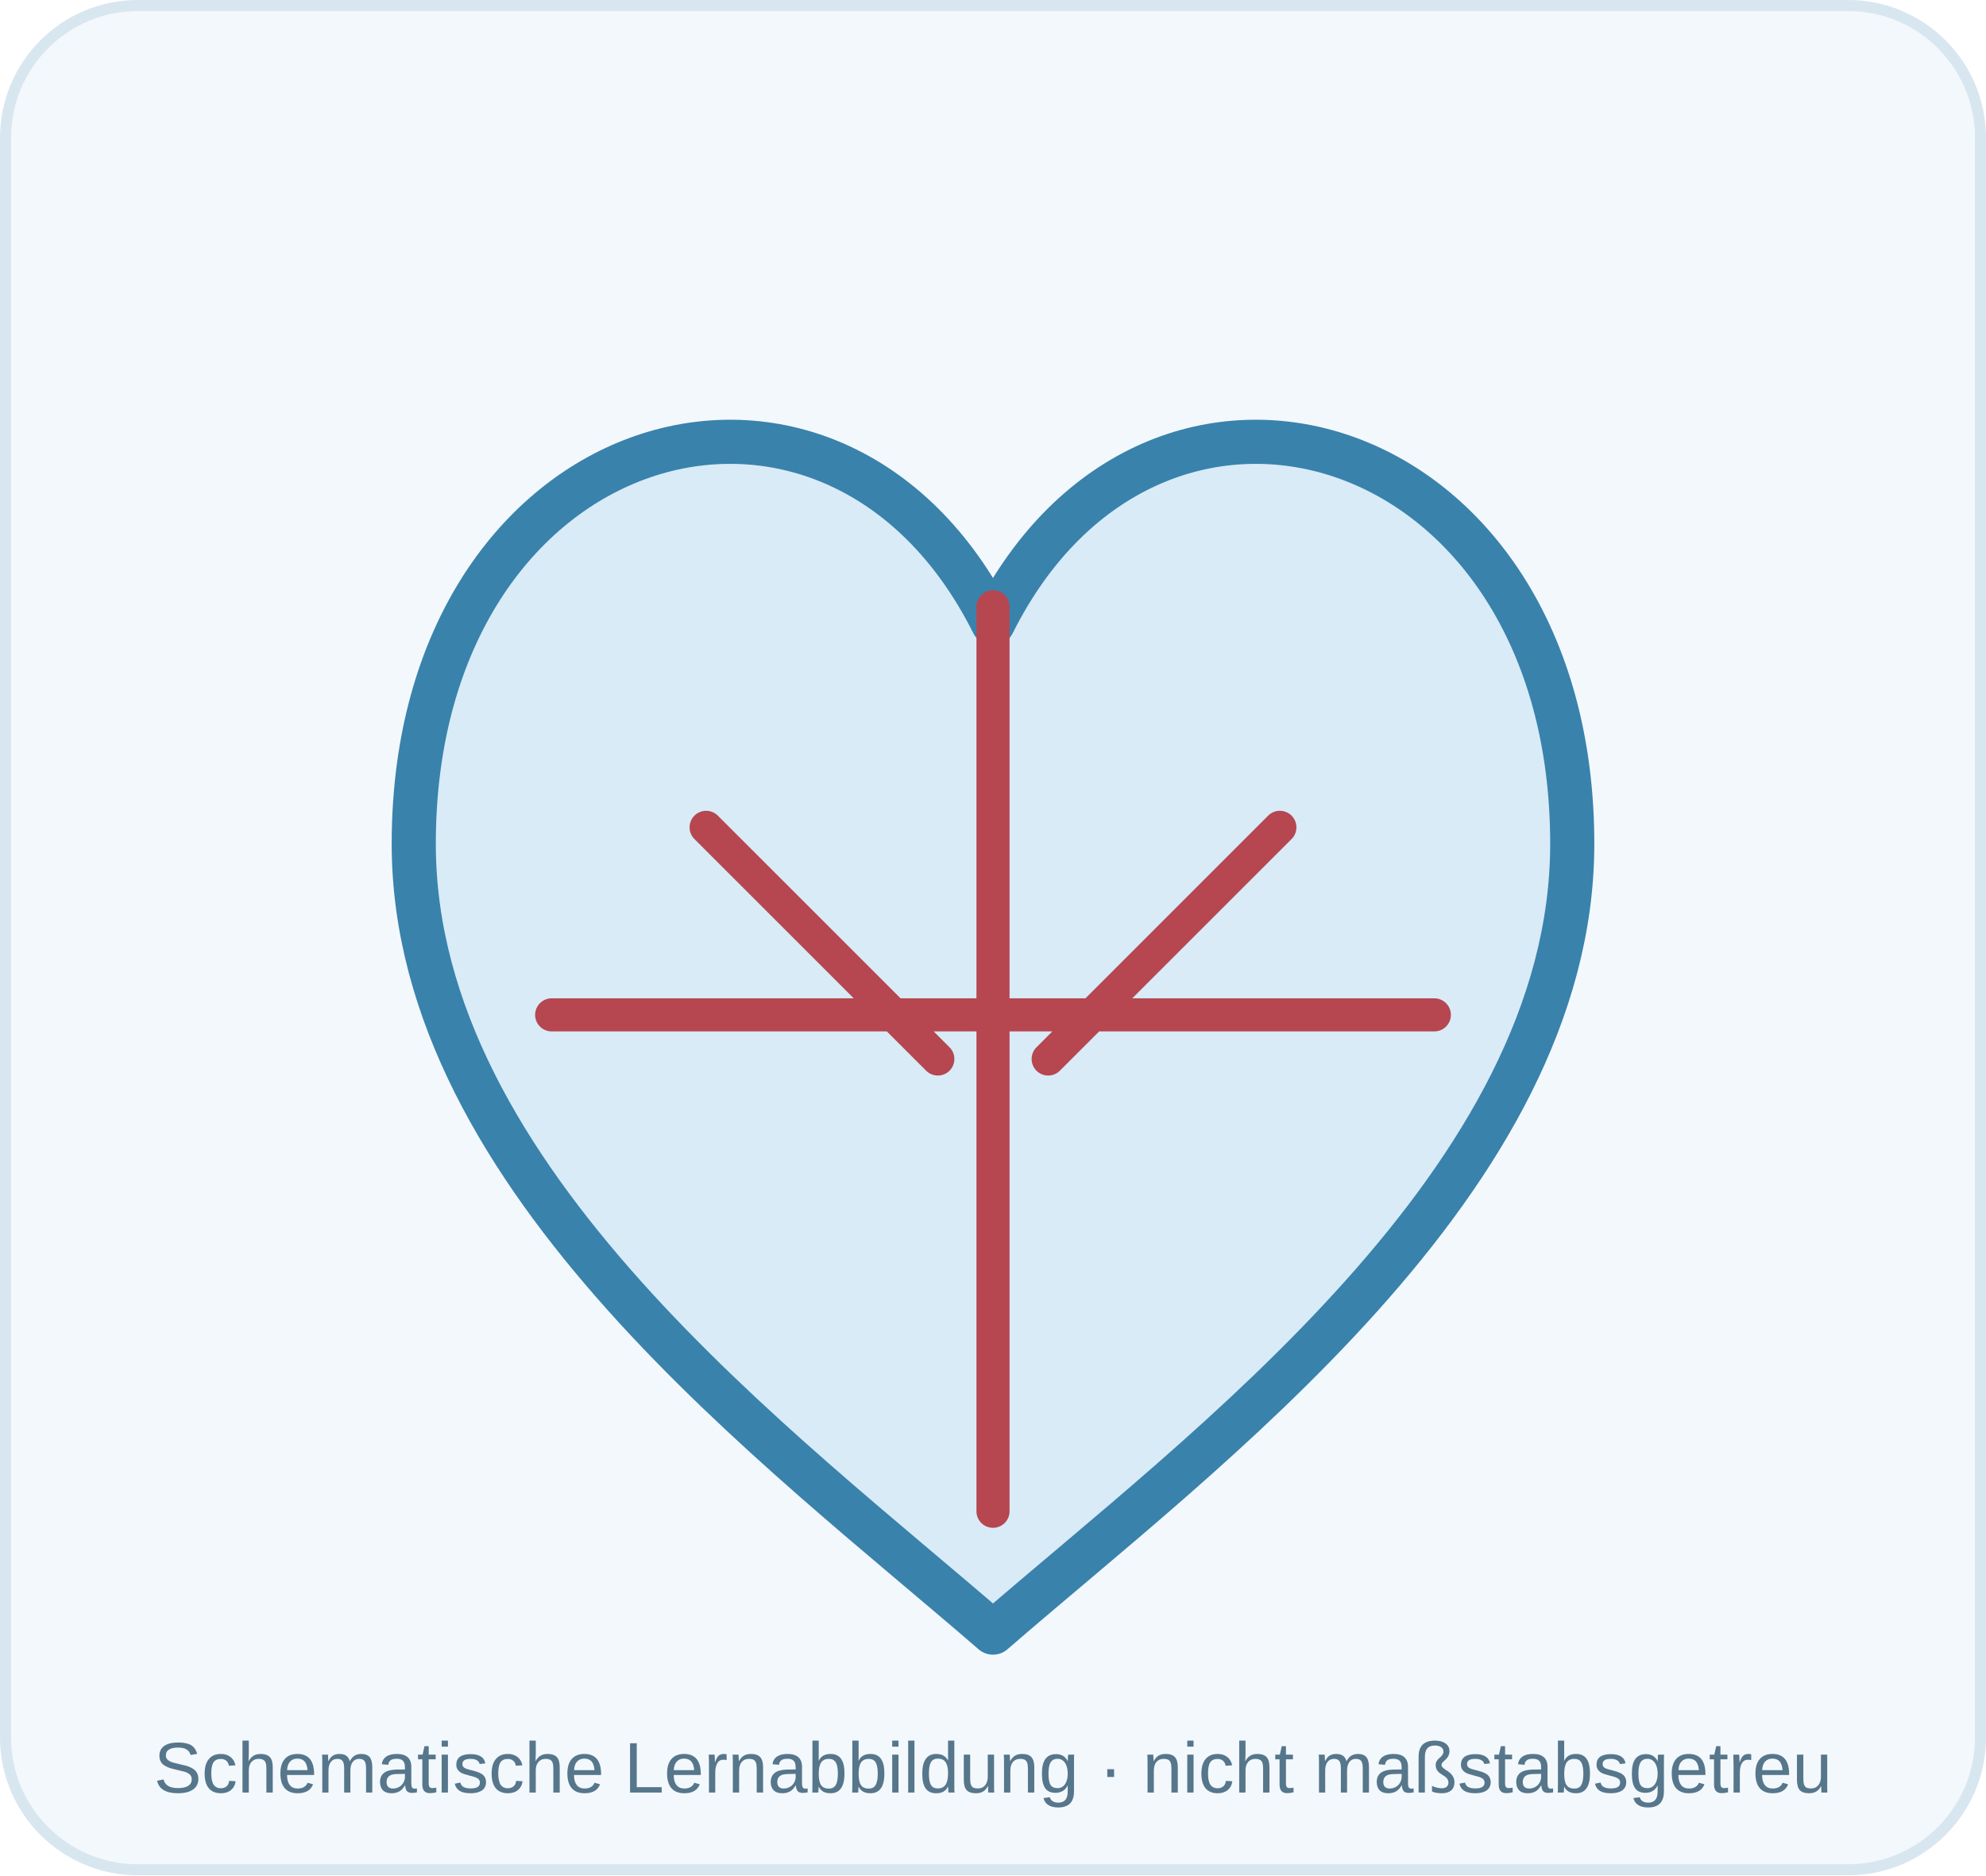
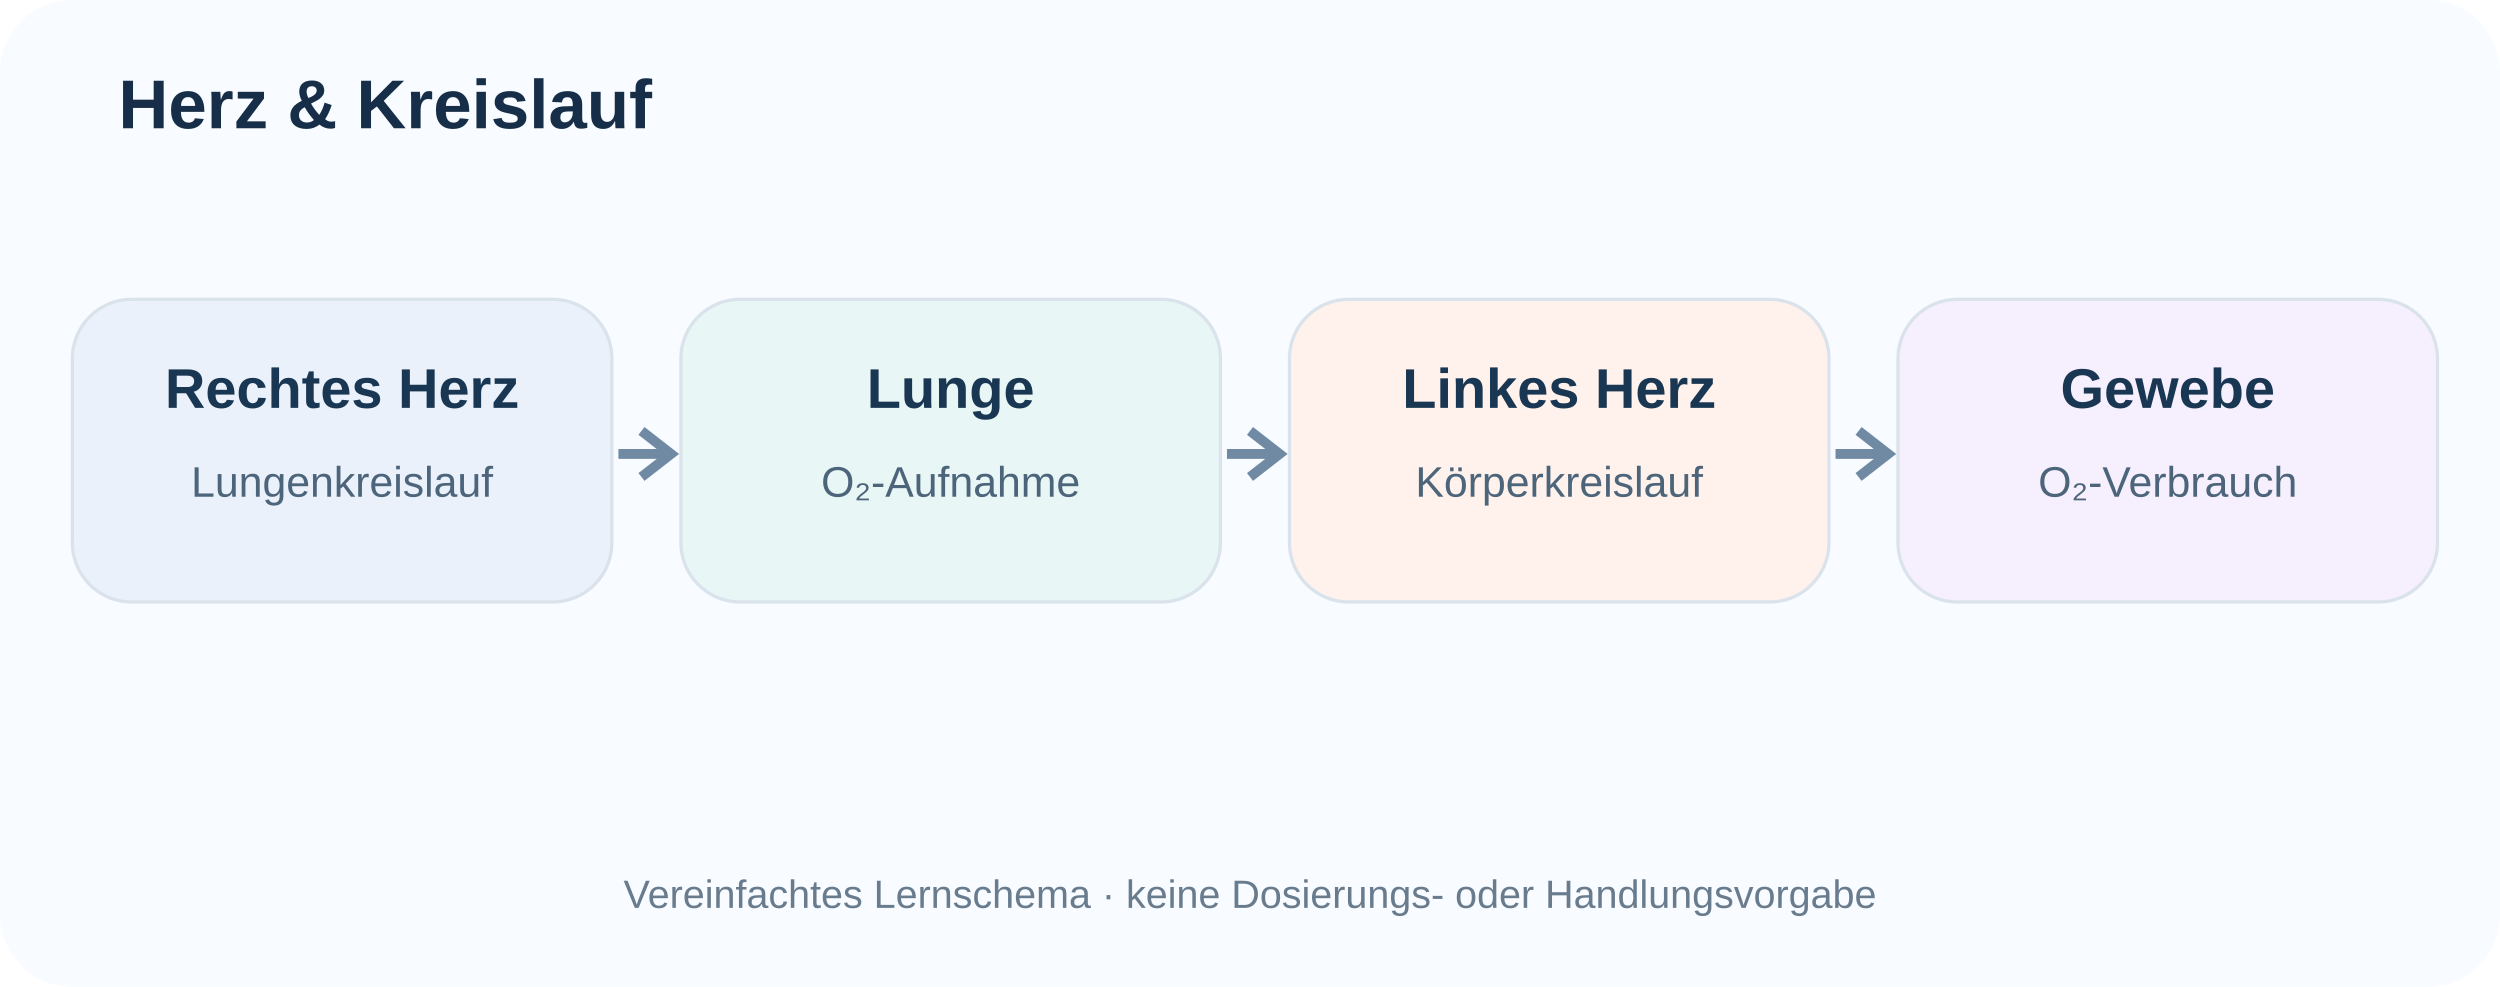
- <svg xmlns="http://www.w3.org/2000/svg" viewBox="0 0 360 340" role="img">
-   <rect x="1" y="1" width="358" height="338" rx="24" fill="#f3f8fc" stroke="#d8e6f0" stroke-width="2" />
-   <g stroke="#3982ac" stroke-width="8" stroke-linecap="round" stroke-linejoin="round" fill="#d8ebf7">
-     <path d="M75 153c0-76 76-98 105-40 29-58 105-36 105 40 0 61-67 110-105 143-38-33-105-82-105-143z" />
+ <svg xmlns="http://www.w3.org/2000/svg" viewBox="0 0 760 300" role="img" aria-label="Funktionsschema Herz &amp; Kreislauf">
+   <rect width="760" height="300" rx="22" fill="#f8fbff" />
+   <text x="36" y="39" font-family="Arial,sans-serif" font-size="21" font-weight="700" fill="#172e48">Herz &amp; Kreislauf</text>
+   <g font-family="Arial,sans-serif">
+     <rect x="22" y="91" width="164" height="92" rx="18" fill="#eaf1fb" stroke="#dae3ec" />
+     <text x="104.0" y="124" font-size="17" font-weight="700" fill="#193752" text-anchor="middle">Rechtes Herz</text>
+     <text x="104.0" y="151" font-size="13" fill="#4d657b" text-anchor="middle">Lungenkreislauf</text>
+     <path d="M188 138h16m-9-7 9 7-9 7" fill="none" stroke="#708aa4" stroke-width="3" />
+     <rect x="207" y="91" width="164" height="92" rx="18" fill="#e8f6f5" stroke="#dae3ec" />
+     <text x="289.0" y="124" font-size="17" font-weight="700" fill="#193752" text-anchor="middle">Lunge</text>
+     <text x="289.0" y="151" font-size="13" fill="#4d657b" text-anchor="middle">O₂-Aufnahme</text>
+     <path d="M373 138h16m-9-7 9 7-9 7" fill="none" stroke="#708aa4" stroke-width="3" />
+     <rect x="392" y="91" width="164" height="92" rx="18" fill="#fff1eb" stroke="#dae3ec" />
+     <text x="474.0" y="124" font-size="17" font-weight="700" fill="#193752" text-anchor="middle">Linkes Herz</text>
+     <text x="474.0" y="151" font-size="13" fill="#4d657b" text-anchor="middle">Körperkreislauf</text>
+     <path d="M558 138h16m-9-7 9 7-9 7" fill="none" stroke="#708aa4" stroke-width="3" />
+     <rect x="577" y="91" width="164" height="92" rx="18" fill="#f5effe" stroke="#dae3ec" />
+     <text x="659.0" y="124" font-size="17" font-weight="700" fill="#193752" text-anchor="middle">Gewebe</text>
+     <text x="659.0" y="151" font-size="13" fill="#4d657b" text-anchor="middle">O₂-Verbrauch</text>
  </g>
-   <g stroke="#b64650" stroke-width="6" stroke-linecap="round" stroke-linejoin="round" fill="none">
-     <path d="M180 110v164 M100 184h160 M128 150l42 42m62-42-42 42" />
-   </g>
-   <text x="180" y="325" text-anchor="middle" font-size="13" fill="#56768b" font-family="Arial">Schematische Lernabbildung · nicht maßstabsgetreu</text>
+   <text x="380" y="276" font-family="Arial,sans-serif" font-size="12" text-anchor="middle" fill="#697c8e">Vereinfachtes Lernschema · keine Dosierungs- oder Handlungsvorgabe</text>
</svg>
